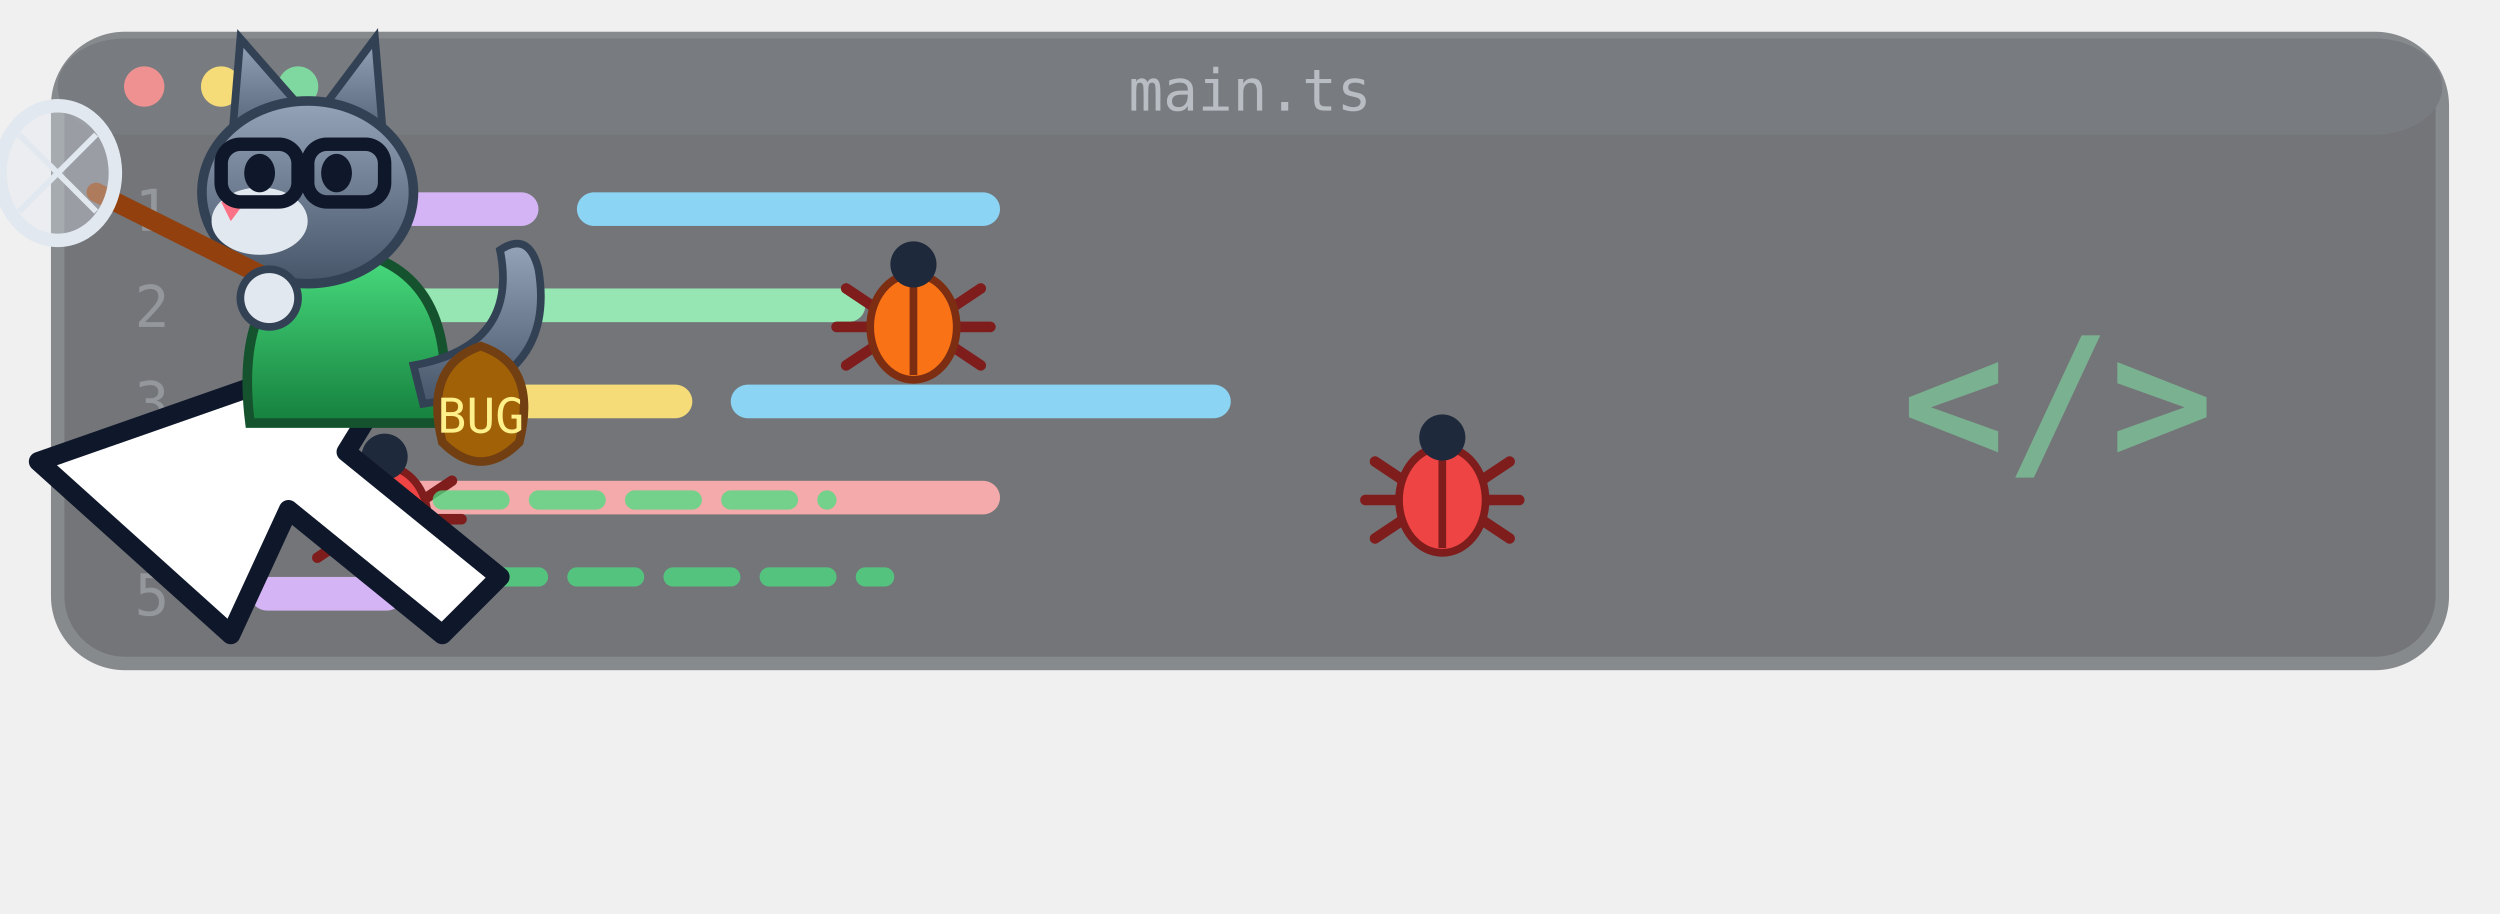
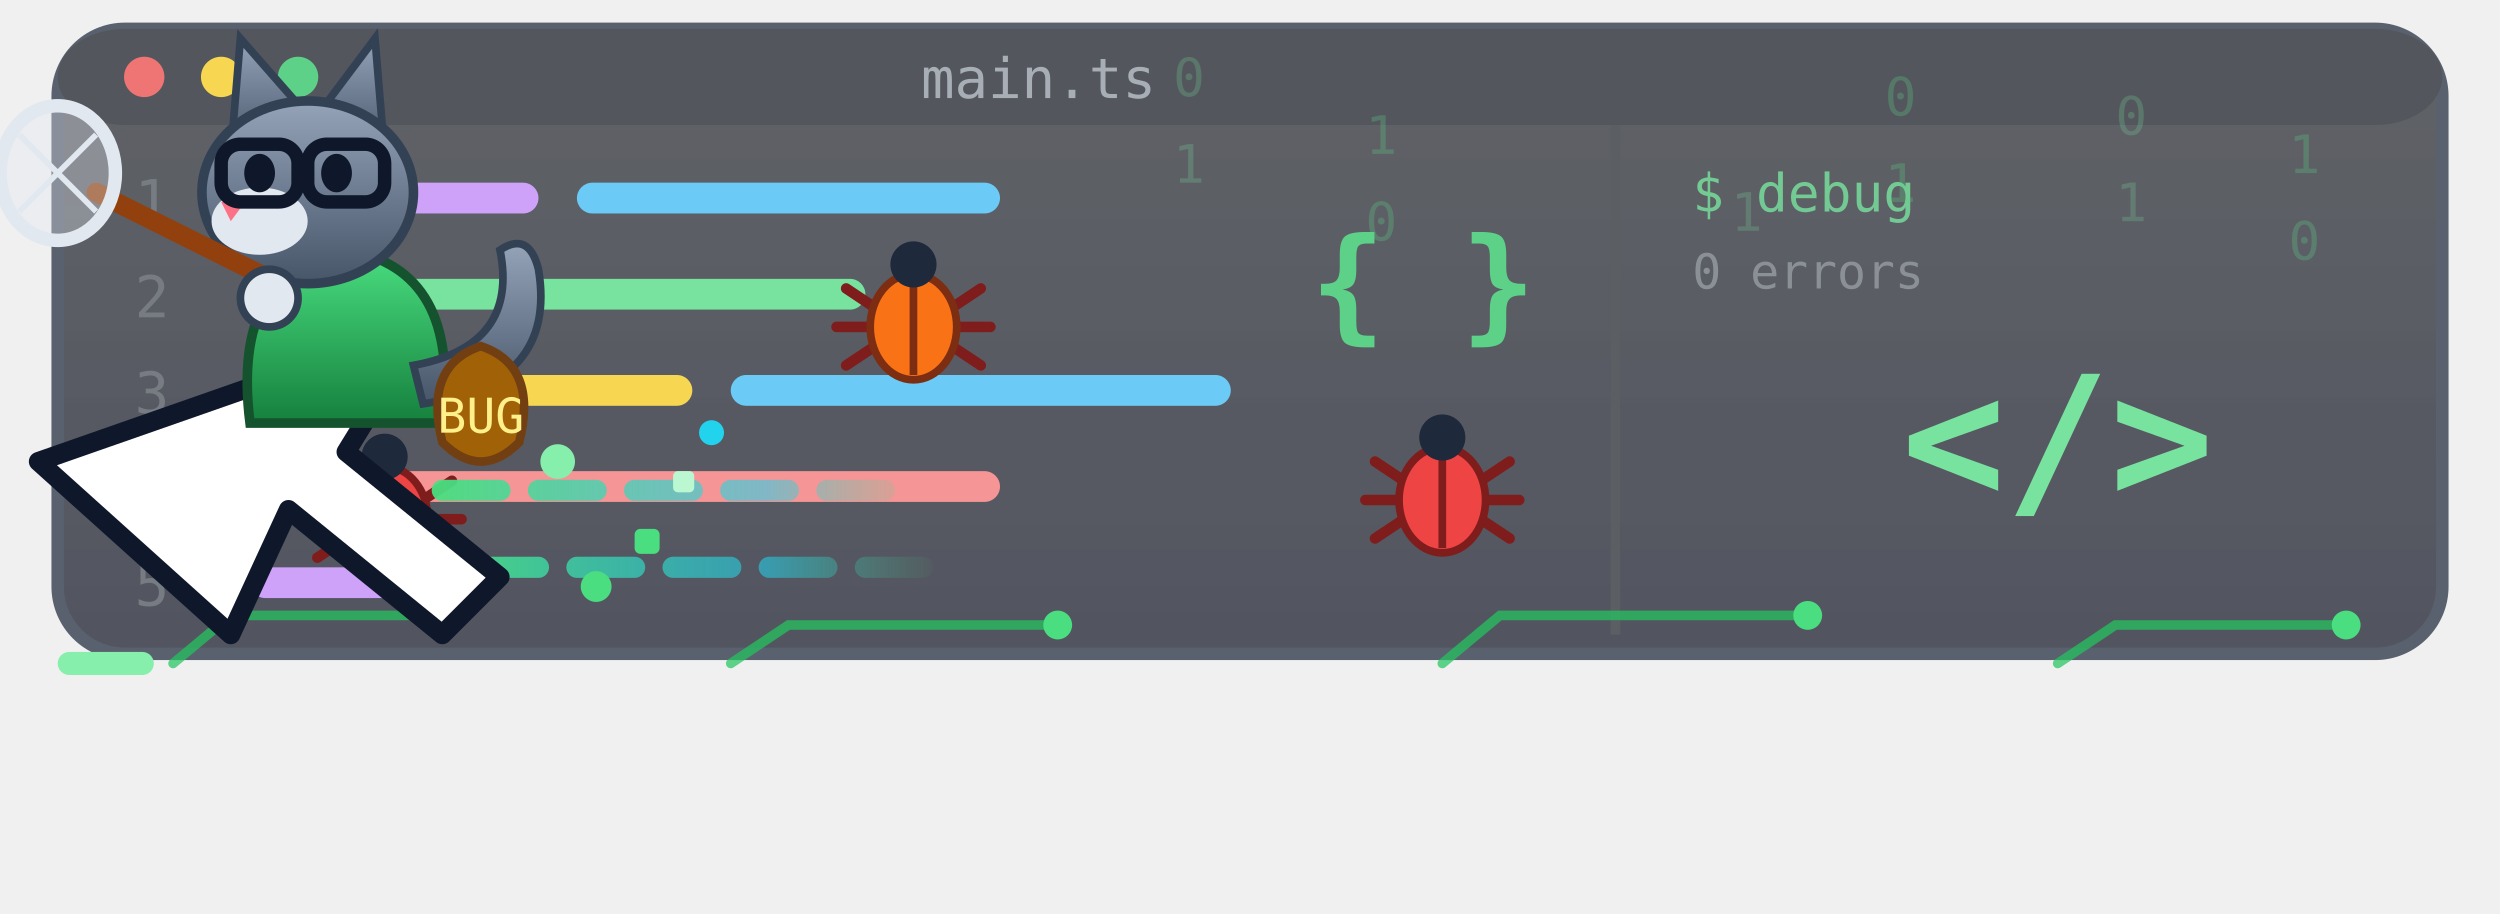
- <svg xmlns="http://www.w3.org/2000/svg" viewBox="0 0 260 95">
+ <svg xmlns="http://www.w3.org/2000/svg" viewBox="0 0 260 95" width="260" height="95">
  <defs>
-     <linearGradient id="caFur" x1="0%" y1="0%" x2="0%" y2="100%">
+     <clipPath id="cc-clip">
+       <rect x="0" y="0" width="260" height="71" />
+     </clipPath>
+     <linearGradient id="cc-fur" x1="0%" y1="0%" x2="0%" y2="100%">
      <stop offset="0%" stop-color="#94a3b8" />
      <stop offset="100%" stop-color="#475569" />
    </linearGradient>
-     <linearGradient id="caHoodie" x1="0%" y1="0%" x2="0%" y2="100%">
+     <linearGradient id="cc-hoodie" x1="0%" y1="0%" x2="0%" y2="100%">
      <stop offset="0%" stop-color="#4ade80" />
      <stop offset="100%" stop-color="#15803d" />
    </linearGradient>
-     <clipPath id="caClip">
-       <rect x="0" y="0" width="260" height="71" />
-     </clipPath>
+     <linearGradient id="cc-term-bg" x1="0%" y1="0%" x2="0%" y2="100%">
+       <stop offset="0%" stop-color="#0d1117" stop-opacity="0.88" />
+       <stop offset="100%" stop-color="#020617" stop-opacity="0.92" />
+     </linearGradient>
+     <linearGradient id="cc-circuit-glow" x1="0%" y1="0%" x2="100%" y2="0%">
+       <stop offset="0%" stop-color="#22c55e" stop-opacity="0.15" />
+       <stop offset="50%" stop-color="#4ade80" stop-opacity="0.9" />
+       <stop offset="100%" stop-color="#22c55e" stop-opacity="0.15" />
+     </linearGradient>
+     <linearGradient id="cc-trail-grad" x1="0%" y1="0%" x2="100%" y2="0%">
+       <stop offset="0%" stop-color="#4ade80" stop-opacity="0.95" />
+       <stop offset="65%" stop-color="#22d3ee" stop-opacity="0.55" />
+       <stop offset="100%" stop-color="#4ade80" stop-opacity="0" />
+     </linearGradient>
    <style>
-       /* Cat rides a giant mouse cursor from right to left, catching bugs */
-       .ca-rider { animation: caFly 3.2s linear infinite; }
-       .ca-bob { animation: caBob 0.6s ease-in-out infinite alternate; }
-       .ca-net { transform-origin: 30px 30px; animation: caSwing 0.53s ease-in-out infinite alternate; }
-       .ca-trail { animation: caTrail 0.4s linear infinite; }
-       .bug1 { transform-origin: 150px 52px; animation: caBug1 3.2s linear infinite; }
-       .bug2 { transform-origin: 95px 34px; animation: caBug2 3.2s linear infinite; }
-       .bug3 { transform-origin: 40px 54px; animation: caBug3 3.2s linear infinite; }
-       .pop1 { animation: caPop1 3.2s ease-out infinite; opacity: 0; }
-       .pop2 { animation: caPop2 3.2s ease-out infinite; opacity: 0; }
-       .pop3 { animation: caPop3 3.2s ease-out infinite; opacity: 0; }
-       .bug-legs { animation: caLegs 0.18s linear infinite alternate; }
- 
-       @keyframes caFly { 0% { transform: translate(160px, -4px); } 100% { transform: translate(-100px, -4px); } }
-       @keyframes caBob { 0% { transform: translateY(-3px) rotate(-2deg); } 100% { transform: translateY(3px) rotate(2deg); } }
-       @keyframes caSwing { 0% { transform: rotate(-25deg); } 100% { transform: rotate(20deg); } }
-       @keyframes caTrail { 0% { stroke-dashoffset: 0; } 100% { stroke-dashoffset: -16; } }
-       @keyframes caLegs { 0% { transform: translateX(-0.6px); } 100% { transform: translateX(0.6px); } }
- 
-       @keyframes caBug1 { 0%, 8% { opacity: 1; transform: scale(1); } 11%, 100% { opacity: 0; transform: scale(0) rotate(180deg); } }
-       @keyframes caBug2 { 0%, 30% { opacity: 1; transform: scale(1); } 33%, 100% { opacity: 0; transform: scale(0) rotate(180deg); } }
-       @keyframes caBug3 { 0%, 52% { opacity: 1; transform: scale(1); } 55%, 96% { opacity: 0; transform: scale(0) rotate(180deg); } 100% { opacity: 1; transform: scale(1); } }
-       @keyframes caPop1 { 0%, 9% { opacity: 0; transform: translateY(0); } 12% { opacity: 1; } 28%, 100% { opacity: 0; transform: translateY(-16px); } }
-       @keyframes caPop2 { 0%, 31% { opacity: 0; transform: translateY(0); } 34% { opacity: 1; } 50%, 100% { opacity: 0; transform: translateY(-16px); } }
-       @keyframes caPop3 { 0%, 53% { opacity: 0; transform: translateY(0); } 56% { opacity: 1; } 72%, 100% { opacity: 0; transform: translateY(-16px); } }
+       /* Matrix rain glyphs in dark background */
+       .cc-rain1 { animation: ccMatrixFall 4.2s linear infinite; }
+       .cc-rain2 { animation: ccMatrixFall 5.4s linear -2.1s infinite; }
+ 
+       /* Glowing syntax brackets pulse */
+       .cc-glow-sym { animation: ccSymPulse 2.4s cubic-bezier(0.37, 0, 0.63, 1) infinite alternate; }
+ 
+       /* Neon circuit grid travelling pulse */
+       .cc-pulse-dot { animation: ccCircuitPulse 2.8s linear infinite; }
+ 
+       /* Cat rides giant mouse cursor: linear X + decoupled pure-sine Y bob */
+       .cc-rider { animation: ccFly 3.2s linear infinite; }
+       .cc-bob { animation: ccBob 0.6s cubic-bezier(0.37, 0, 0.63, 1) infinite alternate; }
+       .cc-net {
+         transform-origin: 30px 30px;
+         animation: ccSwing 0.53s cubic-bezier(0.37, 0, 0.63, 1) infinite alternate;
+       }
+       .cc-trail { animation: ccTrail 0.4s linear infinite; }
+       .cc-spark1 { animation: ccSparkDrift 0.6s linear infinite; }
+       .cc-spark2 { animation: ccSparkDrift 0.6s linear -0.3s infinite; }
+ 
+       /* Bugs crawling and popping into "✓ fixed" */
+       .cc-bug1 { transform-origin: 150px 52px; animation: ccBug1 3.2s linear infinite; }
+       .cc-bug2 { transform-origin: 95px 34px; animation: ccBug2 3.2s linear infinite; }
+       .cc-bug3 { transform-origin: 40px 54px; animation: ccBug3 3.2s linear infinite; }
+       .cc-pop1 { animation: ccPop1 3.2s cubic-bezier(0.22, 0.61, 0.36, 1) infinite; opacity: 0; }
+       .cc-pop2 { animation: ccPop2 3.2s cubic-bezier(0.22, 0.61, 0.36, 1) infinite; opacity: 0; }
+       .cc-pop3 { animation: ccPop3 3.2s cubic-bezier(0.22, 0.61, 0.36, 1) infinite; opacity: 0; }
+       .cc-bug-legs { animation: ccLegs 0.18s linear infinite alternate; }
+ 
+       @keyframes ccMatrixFall {
+         0% { transform: translateY(-28px); }
+         100% { transform: translateY(68px); }
+       }
+       @keyframes ccSymPulse {
+         0% { opacity: 0.42; }
+         100% { opacity: 0.88; }
+       }
+       @keyframes ccCircuitPulse {
+         0% { transform: translateX(0px); opacity: 0; }
+         10% { opacity: 1; }
+         90% { opacity: 1; }
+         100% { transform: translateX(244px); opacity: 0; }
+       }
+       @keyframes ccFly {
+         0% { transform: translate(160px, -4px); }
+         100% { transform: translate(-100px, -4px); }
+       }
+       @keyframes ccBob {
+         0% { transform: translateY(-3px) rotate(-2deg); }
+         100% { transform: translateY(3px) rotate(2deg); }
+       }
+       @keyframes ccSwing {
+         0% { transform: rotate(-24deg); }
+         100% { transform: rotate(20deg); }
+       }
+       @keyframes ccTrail {
+         0% { stroke-dashoffset: 0; }
+         100% { stroke-dashoffset: -16; }
+       }
+       @keyframes ccSparkDrift {
+         0% { transform: translate(0px, 0px) scale(1); opacity: 0.95; }
+         100% { transform: translate(26px, -4px) scale(0.2); opacity: 0; }
+       }
+       @keyframes ccLegs {
+         0% { transform: translateX(-0.6px); }
+         100% { transform: translateX(0.6px); }
+       }
+ 
+       @keyframes ccBug1 {
+         0%, 8% { opacity: 1; transform: scale(1); }
+         11%, 100% { opacity: 0; transform: scale(0) rotate(180deg); }
+       }
+       @keyframes ccBug2 {
+         0%, 30% { opacity: 1; transform: scale(1); }
+         33%, 100% { opacity: 0; transform: scale(0) rotate(180deg); }
+       }
+       @keyframes ccBug3 {
+         0%, 52% { opacity: 1; transform: scale(1); }
+         55%, 96% { opacity: 0; transform: scale(0) rotate(180deg); }
+         100% { opacity: 1; transform: scale(1); }
+       }
+       @keyframes ccPop1 {
+         0%, 9% { opacity: 0; transform: translateY(0); }
+         12% { opacity: 1; }
+         28%, 100% { opacity: 0; transform: translateY(-16px); }
+       }
+       @keyframes ccPop2 {
+         0%, 31% { opacity: 0; transform: translateY(0); }
+         34% { opacity: 1; }
+         50%, 100% { opacity: 0; transform: translateY(-16px); }
+       }
+       @keyframes ccPop3 {
+         0%, 53% { opacity: 0; transform: translateY(0); }
+         56% { opacity: 1; }
+         72%, 100% { opacity: 0; transform: translateY(-16px); }
+       }
    </style>
  </defs>
-   <g clip-path="url(#caClip)">
-     <g opacity="0.55">
-       <rect x="6" y="4" width="248" height="65" rx="7" fill="#0d1117" stroke="#30363d" stroke-width="1.4" />
-       <rect x="6" y="4" width="248" height="10" rx="7" fill="#161b22" />
-       <circle cx="15" cy="9" r="2.1" fill="#ef4444" />
-       <circle cx="23" cy="9" r="2.1" fill="#facc15" />
-       <circle cx="31" cy="9" r="2.1" fill="#22c55e" />
-       <text x="130" y="11.5" font-size="6" fill="#8b949e" text-anchor="middle" font-family="monospace">main.ts</text>
-       <g font-family="monospace" font-size="6">
-         <text x="14" y="24" fill="#484f58">1</text>
-         <text x="14" y="34" fill="#484f58">2</text>
-         <text x="14" y="44" fill="#484f58">3</text>
-         <text x="14" y="54" fill="#484f58">4</text>
-         <text x="14" y="64" fill="#484f58">5</text>
-       </g>
-       <rect x="26" y="20" width="30" height="3.5" rx="1.8" fill="#c084fc" />
-       <rect x="60" y="20" width="44" height="3.5" rx="1.8" fill="#38bdf8" />
-       <rect x="34" y="30" width="56" height="3.5" rx="1.8" fill="#4ade80" />
-       <rect x="34" y="40" width="38" height="3.5" rx="1.8" fill="#facc15" />
-       <rect x="76" y="40" width="52" height="3.5" rx="1.8" fill="#38bdf8" />
-       <rect x="34" y="50" width="70" height="3.5" rx="1.8" fill="#f87171" />
-       <rect x="26" y="60" width="16" height="3.5" rx="1.8" fill="#c084fc" />
-       <text x="214" y="48" font-size="18" font-weight="900" fill="#22c55e" opacity="0.6" font-family="monospace" text-anchor="middle">&lt;/&gt;</text>
-     </g>
-     <g class="bug1">
+   <g clip-path="url(#cc-clip)">
+     <g opacity="0.72">
+       <rect x="6" y="3" width="248" height="65" rx="7" fill="url(#cc-term-bg)" stroke="#1e293b" stroke-width="1.3" />
+       <rect x="6" y="3" width="248" height="10" rx="7" fill="#161b22" />
+       <circle cx="15" cy="8" r="2.1" fill="#ef4444" />
+       <circle cx="23" cy="8" r="2.1" fill="#facc15" />
+       <circle cx="31" cy="8" r="2.1" fill="#22c55e" />
+       <text x="108" y="10.2" font-size="5.8" fill="#8b949e" text-anchor="middle" font-family="monospace">main.ts</text>
+       <line x1="168" y1="13" x2="168" y2="66" stroke="#21262d" stroke-width="1" />
+       <text x="176" y="22" font-size="5.5" fill="#4ade80" font-family="monospace" opacity="0.8">$ debug</text>
+       <text x="176" y="30" font-size="5" fill="#8b949e" font-family="monospace" opacity="0.65">0 errors</text>
+       <g class="cc-rain1" font-family="monospace" font-size="5.5" fill="#22c55e" opacity="0.28">
+         <text x="142" y="16">1</text>
+         <text x="142" y="25">0</text>
+         <text x="196" y="12">0</text>
+         <text x="196" y="21">1</text>
+         <text x="238" y="18">1</text>
+         <text x="238" y="27">0</text>
+       </g>
+       <g class="cc-rain2" font-family="monospace" font-size="5.5" fill="#4ade80" opacity="0.22">
+         <text x="122" y="10">0</text>
+         <text x="122" y="19">1</text>
+         <text x="180" y="24">1</text>
+         <text x="220" y="14">0</text>
+         <text x="220" y="23">1</text>
+       </g>
+       <g font-family="monospace" font-size="6" fill="#484f58">
+         <text x="14" y="23">1</text>
+         <text x="14" y="33">2</text>
+         <text x="14" y="43">3</text>
+         <text x="14" y="53">4</text>
+         <text x="14" y="63">5</text>
+       </g>
+       <rect x="26" y="19" width="30" height="3.2" rx="1.6" fill="#c084fc" />
+       <rect x="60" y="19" width="44" height="3.2" rx="1.6" fill="#38bdf8" />
+       <rect x="34" y="29" width="56" height="3.2" rx="1.6" fill="#4ade80" />
+       <rect x="34" y="39" width="38" height="3.2" rx="1.6" fill="#facc15" />
+       <rect x="76" y="39" width="52" height="3.2" rx="1.6" fill="#38bdf8" />
+       <rect x="34" y="49" width="70" height="3.2" rx="1.6" fill="#f87171" />
+       <rect x="26" y="59" width="16" height="3.2" rx="1.6" fill="#c084fc" />
+       <g class="cc-glow-sym" font-family="monospace" font-weight="900">
+         <text x="148" y="34" font-size="13" fill="#22c55e" text-anchor="middle">{ }</text>
+         <text x="214" y="52" font-size="18" fill="#4ade80" text-anchor="middle">&lt;/&gt;</text>
+       </g>
+     </g>
+     <g stroke-linecap="round">
+       <line x1="6" y1="69" x2="254" y2="69" stroke="url(#cc-circuit-glow)" stroke-width="1.6" />
+       <path d="M 18 69 L 24 64 L 46 64 M 76 69 L 82 65 L 110 65 M 150 69 L 156 64 L 188 64 M 214 69 L 220 65 L 244 65" fill="none" stroke="#22c55e" stroke-width="1" opacity="0.72" />
+       <circle cx="46" cy="64" r="1.5" fill="#4ade80" />
+       <circle cx="110" cy="65" r="1.5" fill="#4ade80" />
+       <circle cx="188" cy="64" r="1.5" fill="#4ade80" />
+       <circle cx="244" cy="65" r="1.5" fill="#4ade80" />
+       <rect class="cc-pulse-dot" x="6" y="67.8" width="10" height="2.4" rx="1.2" fill="#86efac" />
+     </g>
+     <g class="cc-bug1">
      <g transform="translate(150, 52)">
-         <g class="bug-legs" stroke="#7f1d1d" stroke-width="1.1" stroke-linecap="round">
+         <g class="cc-bug-legs" stroke="#7f1d1d" stroke-width="1.1" stroke-linecap="round">
          <path d="M -4 -2 L -7 -4 M -4 0 L -8 0 M -4 2 L -7 4 M 4 -2 L 7 -4 M 4 0 L 8 0 M 4 2 L 7 4" />
        </g>
        <ellipse cx="0" cy="0" rx="4.5" ry="5.5" fill="#ef4444" stroke="#7f1d1d" stroke-width="0.8" />
        <line x1="0" y1="-5" x2="0" y2="5" stroke="#7f1d1d" stroke-width="0.8" />
        <circle cx="0" cy="-6.5" r="2.4" fill="#1e293b" />
      </g>
    </g>
-     <g class="bug2">
+     <g class="cc-bug2">
      <g transform="translate(95, 34)">
-         <g class="bug-legs" stroke="#7f1d1d" stroke-width="1.1" stroke-linecap="round">
+         <g class="cc-bug-legs" stroke="#7f1d1d" stroke-width="1.1" stroke-linecap="round">
          <path d="M -4 -2 L -7 -4 M -4 0 L -8 0 M -4 2 L -7 4 M 4 -2 L 7 -4 M 4 0 L 8 0 M 4 2 L 7 4" />
        </g>
        <ellipse cx="0" cy="0" rx="4.5" ry="5.5" fill="#f97316" stroke="#7c2d12" stroke-width="0.8" />
        <line x1="0" y1="-5" x2="0" y2="5" stroke="#7c2d12" stroke-width="0.8" />
        <circle cx="0" cy="-6.5" r="2.4" fill="#1e293b" />
      </g>
    </g>
-     <g class="bug3">
+     <g class="cc-bug3">
      <g transform="translate(40, 54)">
-         <g class="bug-legs" stroke="#7f1d1d" stroke-width="1.1" stroke-linecap="round">
+         <g class="cc-bug-legs" stroke="#7f1d1d" stroke-width="1.1" stroke-linecap="round">
          <path d="M -4 -2 L -7 -4 M -4 0 L -8 0 M -4 2 L -7 4 M 4 -2 L 7 -4 M 4 0 L 8 0 M 4 2 L 7 4" />
        </g>
        <ellipse cx="0" cy="0" rx="4.5" ry="5.5" fill="#ef4444" stroke="#7f1d1d" stroke-width="0.8" />
        <line x1="0" y1="-5" x2="0" y2="5" stroke="#7f1d1d" stroke-width="0.8" />
        <circle cx="0" cy="-6.5" r="2.4" fill="#1e293b" />
      </g>
    </g>
-     <text class="pop1" x="150" y="42" font-size="8" font-weight="900" fill="#4ade80" text-anchor="middle" font-family="monospace">✓ fixed</text>
-     <text class="pop2" x="95" y="24" font-size="8" font-weight="900" fill="#4ade80" text-anchor="middle" font-family="monospace">✓ fixed</text>
-     <text class="pop3" x="40" y="44" font-size="8" font-weight="900" fill="#4ade80" text-anchor="middle" font-family="monospace">✓ fixed</text>
-     <g class="ca-rider">
-       <g class="ca-bob">
-         <path class="ca-trail" d="M 46 52 L 86 52 M 50 60 L 92 60" stroke="#4ade80" stroke-width="2" stroke-dasharray="6 4" stroke-linecap="round" opacity="0.75" />
+     <text class="cc-pop1" x="150" y="42" font-size="8" font-weight="900" fill="#4ade80" text-anchor="middle" font-family="monospace">✓ fixed</text>
+     <text class="cc-pop2" x="95" y="24" font-size="8" font-weight="900" fill="#4ade80" text-anchor="middle" font-family="monospace">✓ fixed</text>
+     <text class="cc-pop3" x="40" y="44" font-size="8" font-weight="900" fill="#4ade80" text-anchor="middle" font-family="monospace">✓ fixed</text>
+     <g class="cc-rider">
+       <g class="cc-bob">
+         <path class="cc-trail" d="M 46 51 L 92 51 M 50 59 L 98 59" stroke="url(#cc-trail-grad)" stroke-width="2.2" stroke-dasharray="6 4" stroke-linecap="round" />
+         <g class="cc-spark1">
+           <circle cx="58" cy="48" r="1.8" fill="#86efac" />
+           <rect x="66" y="55" width="2.6" height="2.6" rx="0.6" fill="#4ade80" />
+           <circle cx="74" cy="45" r="1.3" fill="#22d3ee" />
+         </g>
+         <g class="cc-spark2">
+           <circle cx="62" cy="61" r="1.6" fill="#4ade80" />
+           <rect x="70" y="49" width="2.2" height="2.2" rx="0.5" fill="#bbf7d0" />
+         </g>
        <path d="M 4 48 L 44 34 L 36 47 L 52 60 L 46 66 L 30 53 L 24 66 Z" fill="#ffffff" stroke="#0f172a" stroke-width="2" stroke-linejoin="round" />
-         <path d="M 26 44 Q 24 28 36 26 Q 48 28 46 44 Z" fill="url(#caHoodie)" stroke="#14532d" stroke-width="1" />
-         <path d="M 44 42 Q 58 40 56 28 Q 55 24 52 26 Q 54 36 43 38 Z" fill="url(#caFur)" stroke="#334155" stroke-width="0.8" />
-         <polygon points="24,16 25,4 32,12" fill="url(#caFur)" stroke="#334155" stroke-width="0.8" />
-         <polygon points="40,16 39,4 33,12" fill="url(#caFur)" stroke="#334155" stroke-width="0.8" />
-         <ellipse cx="32" cy="20" rx="11" ry="9.5" fill="url(#caFur)" stroke="#334155" stroke-width="1" />
+         <path d="M 26 44 Q 24 28 36 26 Q 48 28 46 44 Z" fill="url(#cc-hoodie)" stroke="#14532d" stroke-width="1" />
+         <path d="M 44 42 Q 58 40 56 28 Q 55 24 52 26 Q 54 36 43 38 Z" fill="url(#cc-fur)" stroke="#334155" stroke-width="0.8" />
+         <polygon points="24,16 25,4 32,12" fill="url(#cc-fur)" stroke="#334155" stroke-width="0.8" />
+         <polygon points="40,16 39,4 33,12" fill="url(#cc-fur)" stroke="#334155" stroke-width="0.8" />
+         <ellipse cx="32" cy="20" rx="11" ry="9.5" fill="url(#cc-fur)" stroke="#334155" stroke-width="1" />
        <ellipse cx="27" cy="23" rx="5" ry="3.5" fill="#e2e8f0" />
        <path d="M 23 21 L 25.5 21 L 24 23 Z" fill="#fb7185" />
        <ellipse cx="27" cy="18" rx="1.6" ry="2" fill="#0f172a" />
        <ellipse cx="35" cy="18" rx="1.6" ry="2" fill="#0f172a" />
        <rect x="23" y="15" width="8" height="6" rx="2" fill="none" stroke="#0f172a" stroke-width="1.4" />
        <rect x="32" y="15" width="8" height="6" rx="2" fill="none" stroke="#0f172a" stroke-width="1.4" />
-         <g class="ca-net">
+         <g class="cc-net">
          <line x1="30" y1="30" x2="10" y2="20" stroke="#92400e" stroke-width="2" stroke-linecap="round" />
          <ellipse cx="6" cy="18" rx="6" ry="7" fill="#e2e8f0" fill-opacity="0.35" stroke="#e2e8f0" stroke-width="1.4" />
          <path d="M 2 14 L 10 22 M 10 14 L 2 22" stroke="#e2e8f0" stroke-width="0.6" />
        </g>
        <circle cx="28" cy="31" r="3" fill="#e2e8f0" stroke="#334155" stroke-width="0.8" />
        <path d="M 46 46 Q 44 38 50 36 Q 56 38 54 46 Q 50 50 46 46 Z" fill="#a16207" stroke="#713f12" stroke-width="0.9" />
        <text x="50" y="45" font-size="5" fill="#fef08a" text-anchor="middle" font-family="monospace">BUG</text>
      </g>
    </g>
  </g>
</svg>
